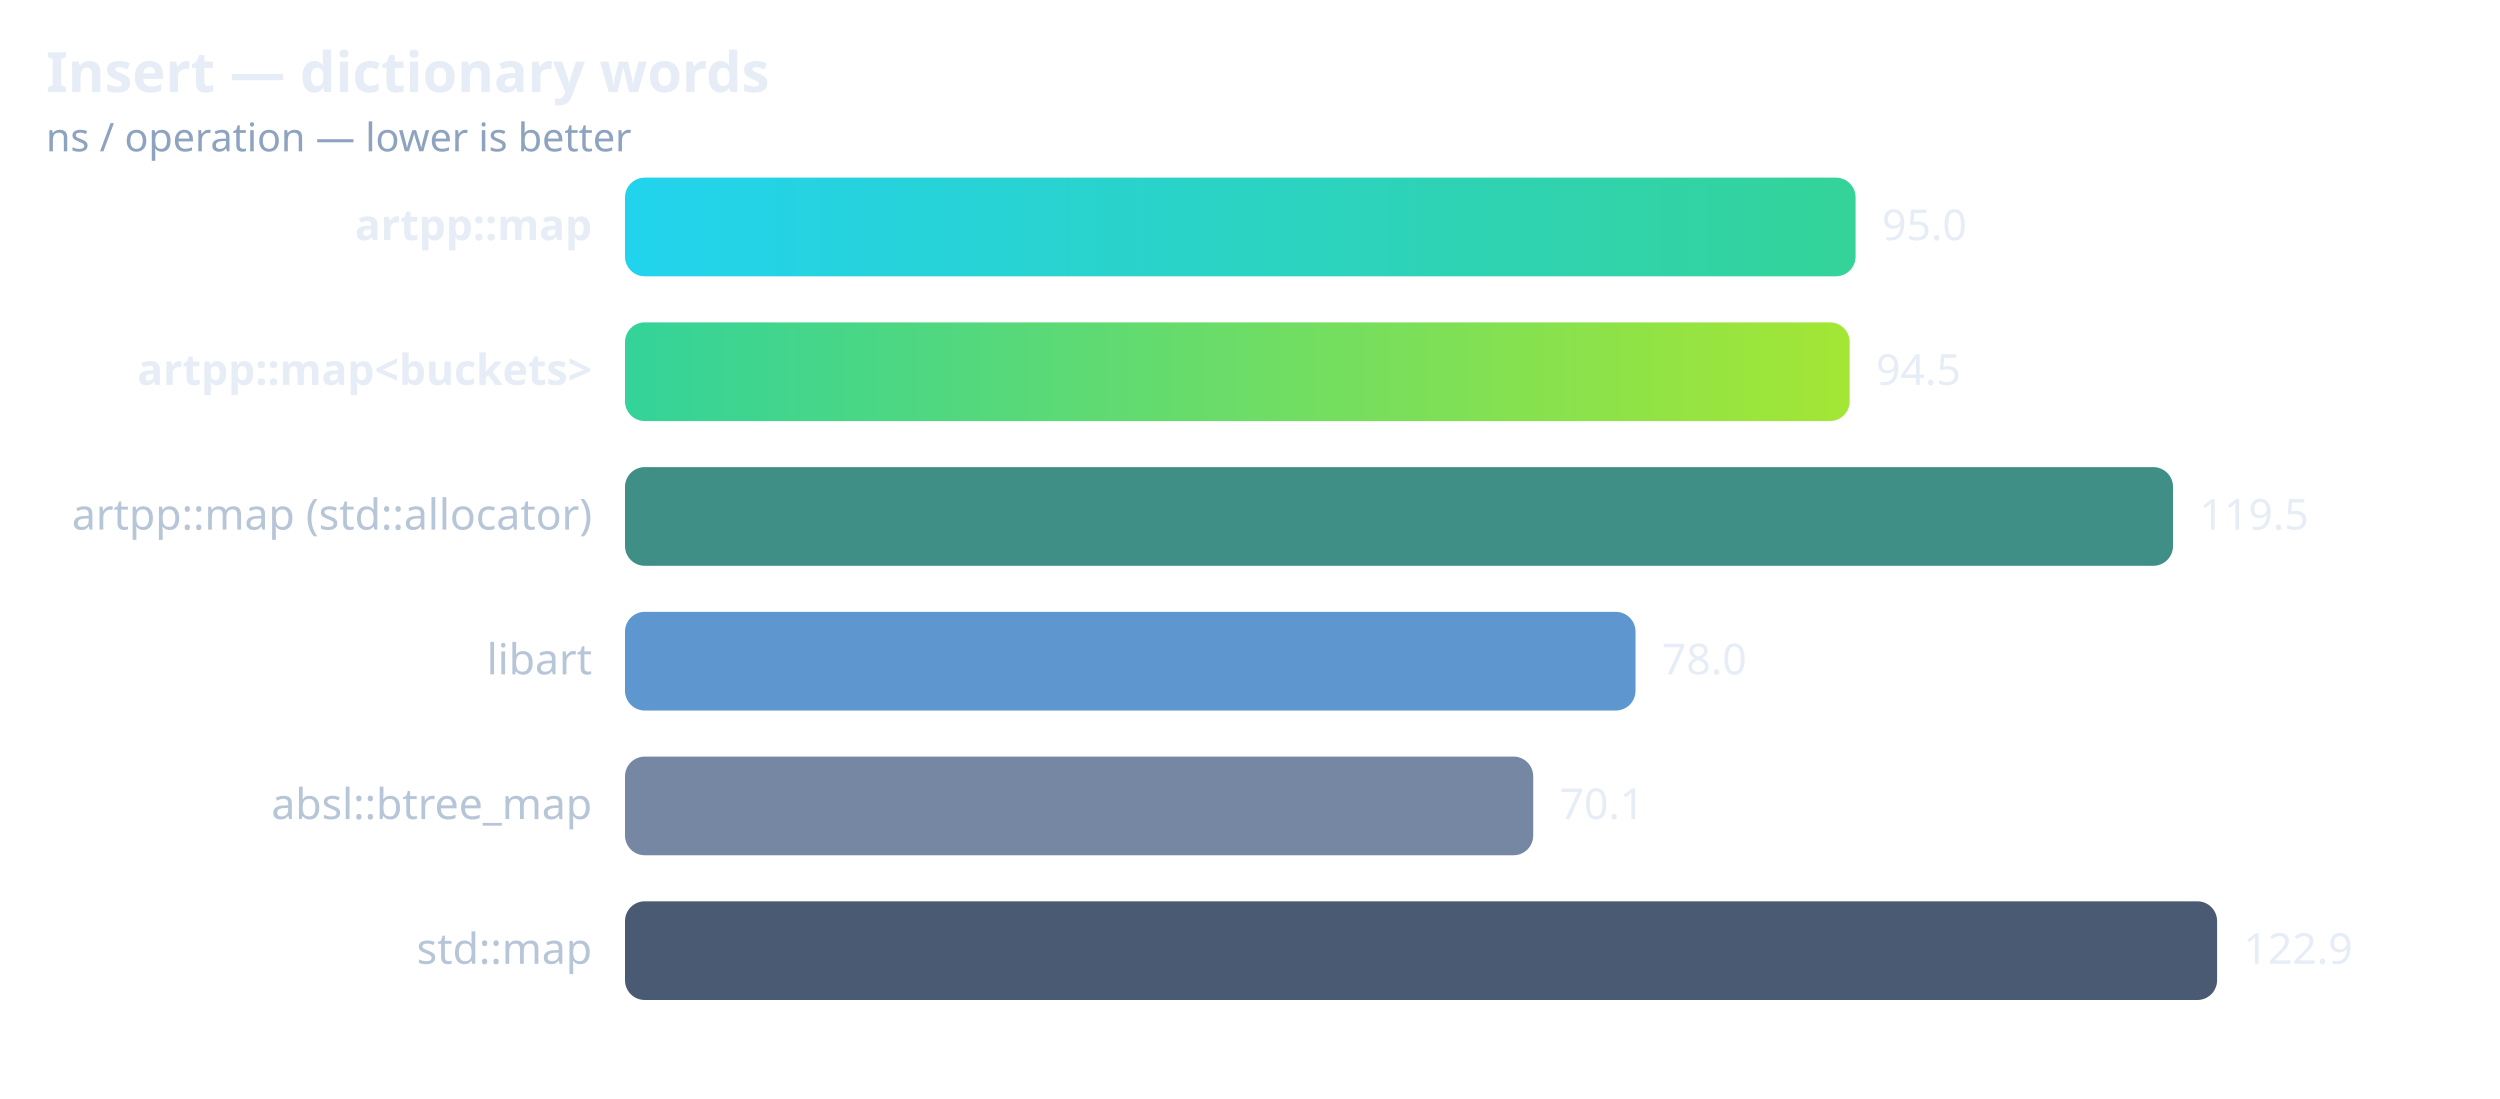
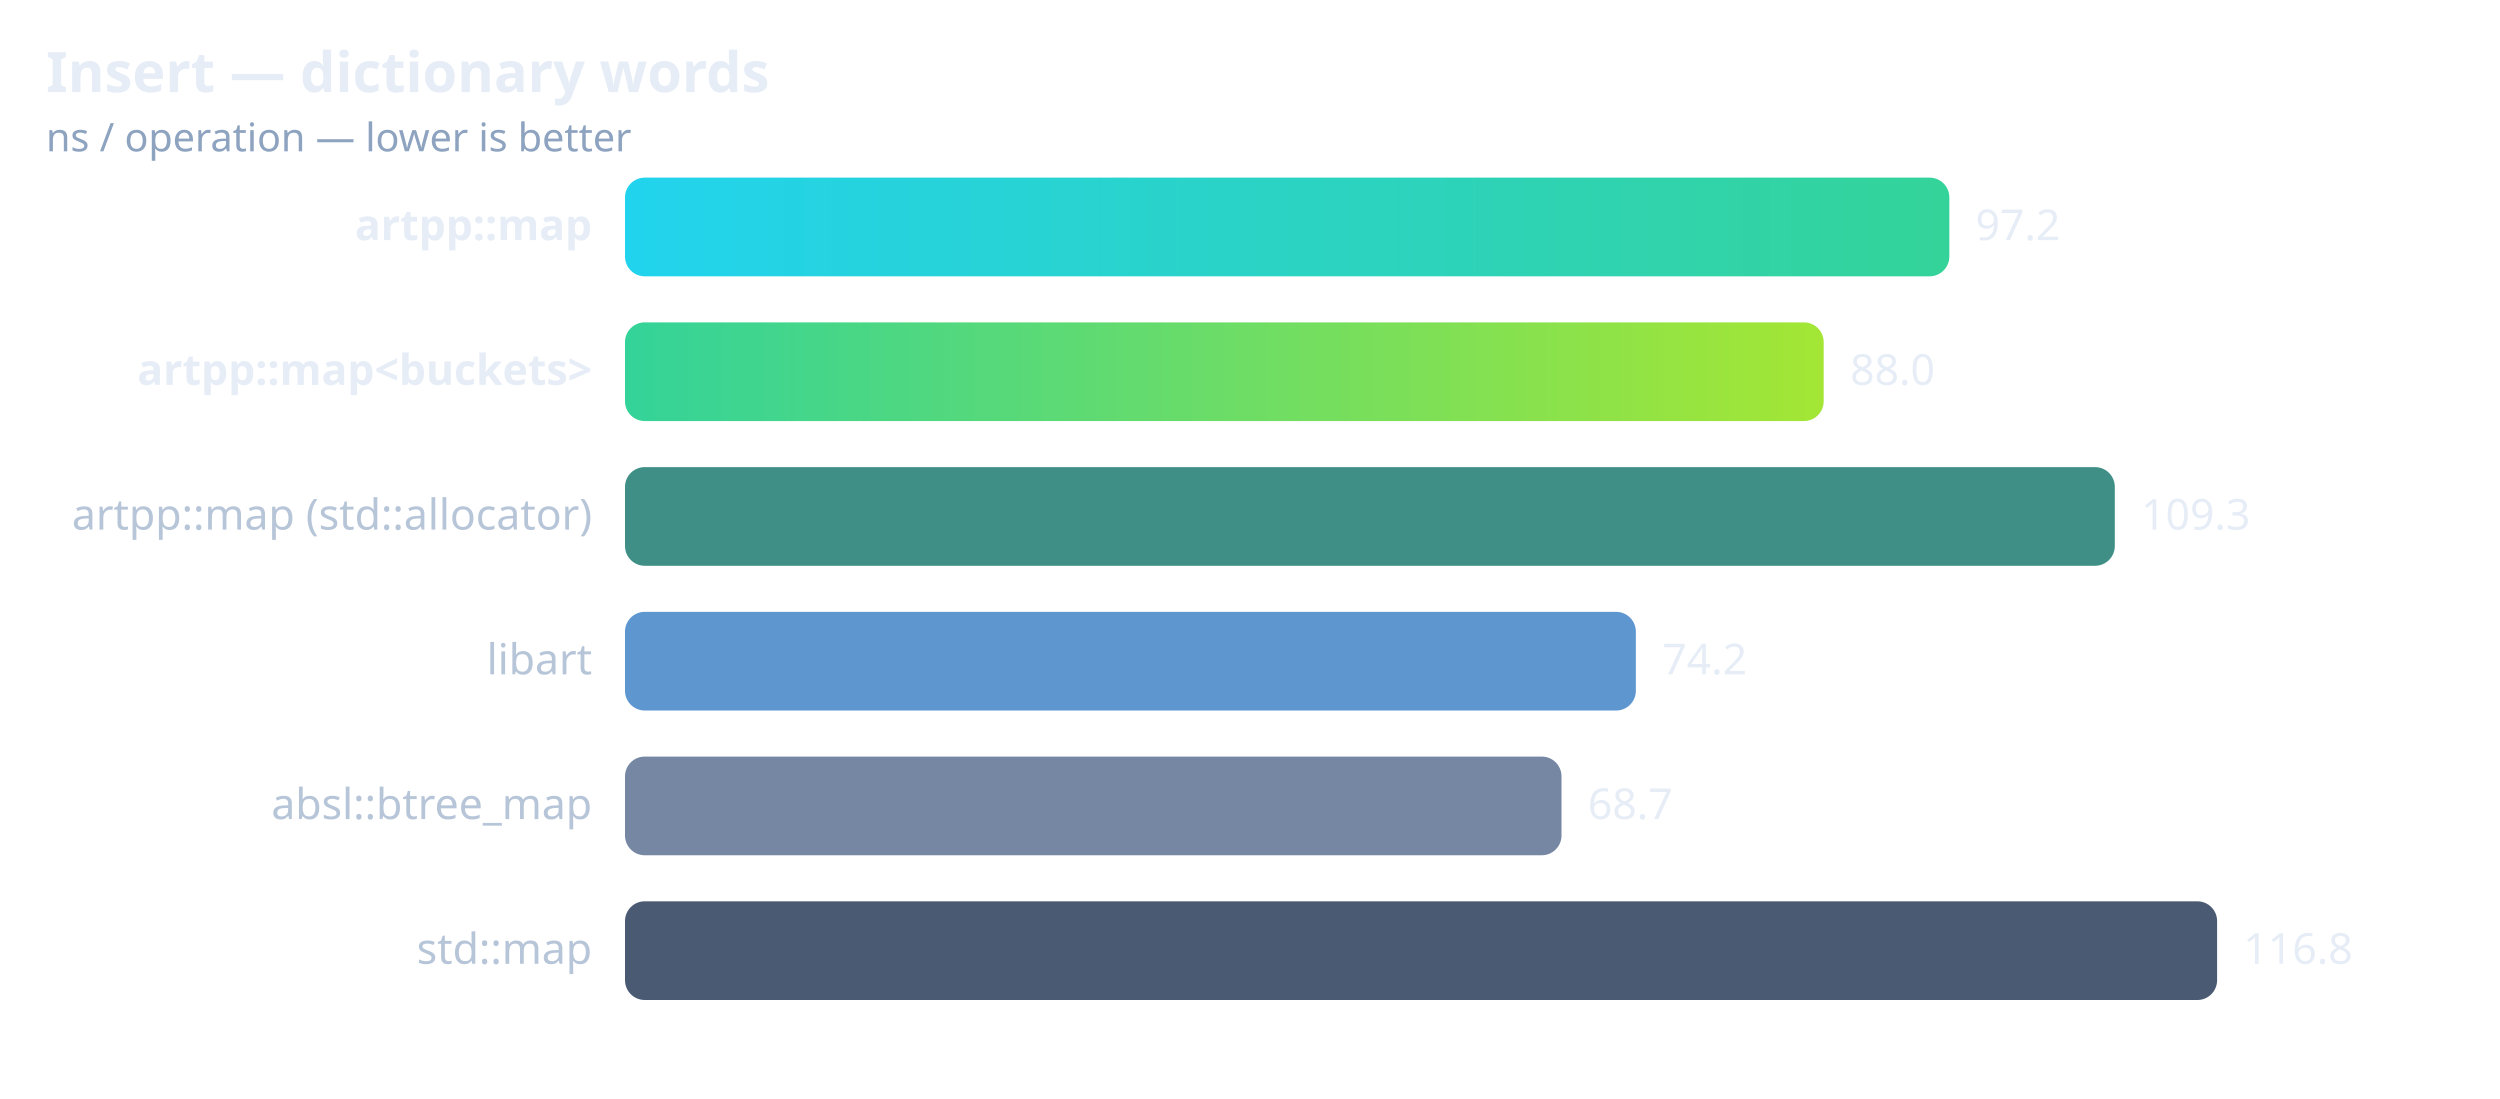
<svg xmlns="http://www.w3.org/2000/svg" viewBox="0 0 760 334" font-family="ui-sans-serif, system-ui, sans-serif" role="img" aria-label="Insert — dictionary words">
  <defs>
    <linearGradient id="hot" x1="0" y1="0" x2="1" y2="0">
      <stop offset="0" stop-color="#22d3ee" />
      <stop offset="1" stop-color="#34d399" />
    </linearGradient>
    <linearGradient id="hot2" x1="0" y1="0" x2="1" y2="0">
      <stop offset="0" stop-color="#34d399" />
      <stop offset="1" stop-color="#a3e635" />
    </linearGradient>
  </defs>
  <text x="14" y="28" font-size="17" font-weight="600" fill="#e6edf6">Insert — dictionary words</text>
  <text x="14" y="46" font-size="12" fill="#8da3bf">ns / operation — lower is better</text>
  <text x="180" y="73.0" font-size="13" font-weight="600" fill="#e6edf6" text-anchor="end">artpp::map</text>
-   <rect x="190" y="54" width="374.1" height="30" rx="6" fill="url(#hot)" />
-   <text x="572.138" y="73.0" font-size="13" fill="#e6edf6">95.0</text>
+   <rect x="190" y="54" width="402.6" height="30" rx="6" fill="url(#hot)" />
+   <text x="600.56" y="73.0" font-size="13" fill="#e6edf6">97.2</text>
  <text x="180" y="117.0" font-size="13" font-weight="600" fill="#e6edf6" text-anchor="end">artpp::map&lt;buckets&gt;</text>
-   <rect x="190" y="98" width="372.3" height="30" rx="6" fill="url(#hot2)" />
-   <text x="570.326" y="117.0" font-size="13" fill="#e6edf6">94.5</text>
+   <rect x="190" y="98" width="364.4" height="30" rx="6" fill="url(#hot2)" />
+   <text x="562.45" y="117.0" font-size="13" fill="#e6edf6">88.0</text>
  <text x="180" y="161.0" font-size="13" font-weight="400" fill="#b7c5d8" text-anchor="end">artpp::map (std::allocator)</text>
-   <rect x="190" y="142" width="470.6" height="30" rx="6" fill="#3f8f86" />
-   <text x="668.646" y="161.0" font-size="13" fill="#e6edf6">119.5</text>
+   <rect x="190" y="142" width="452.9" height="30" rx="6" fill="#3f8f86" />
+   <text x="650.89" y="161.0" font-size="13" fill="#e6edf6">109.3</text>
  <text x="180" y="205.0" font-size="13" font-weight="400" fill="#b7c5d8" text-anchor="end">libart</text>
-   <rect x="190" y="186" width="307.2" height="30" rx="6" fill="#5e97d0" />
-   <text x="505.212" y="205.0" font-size="13" fill="#e6edf6">78.0</text>
+   <rect x="190" y="186" width="307.3" height="30" rx="6" fill="#5e97d0" />
+   <text x="505.326" y="205.0" font-size="13" fill="#e6edf6">74.2</text>
  <text x="180" y="249.0" font-size="13" font-weight="400" fill="#b7c5d8" text-anchor="end">absl::btree_map</text>
-   <rect x="190" y="230" width="276.1" height="30" rx="6" fill="#7587a3" />
-   <text x="474.093" y="249.0" font-size="13" fill="#e6edf6">70.1</text>
+   <rect x="190" y="230" width="284.7" height="30" rx="6" fill="#7587a3" />
+   <text x="482.708" y="249.0" font-size="13" fill="#e6edf6">68.7</text>
  <text x="180" y="293.0" font-size="13" font-weight="400" fill="#b7c5d8" text-anchor="end">std::map</text>
  <rect x="190" y="274" width="484.0" height="30" rx="6" fill="#4a5a73" />
-   <text x="682.0" y="293.0" font-size="13" fill="#e6edf6">122.9</text>
+   <text x="682.0" y="293.0" font-size="13" fill="#e6edf6">116.8</text>
</svg>
